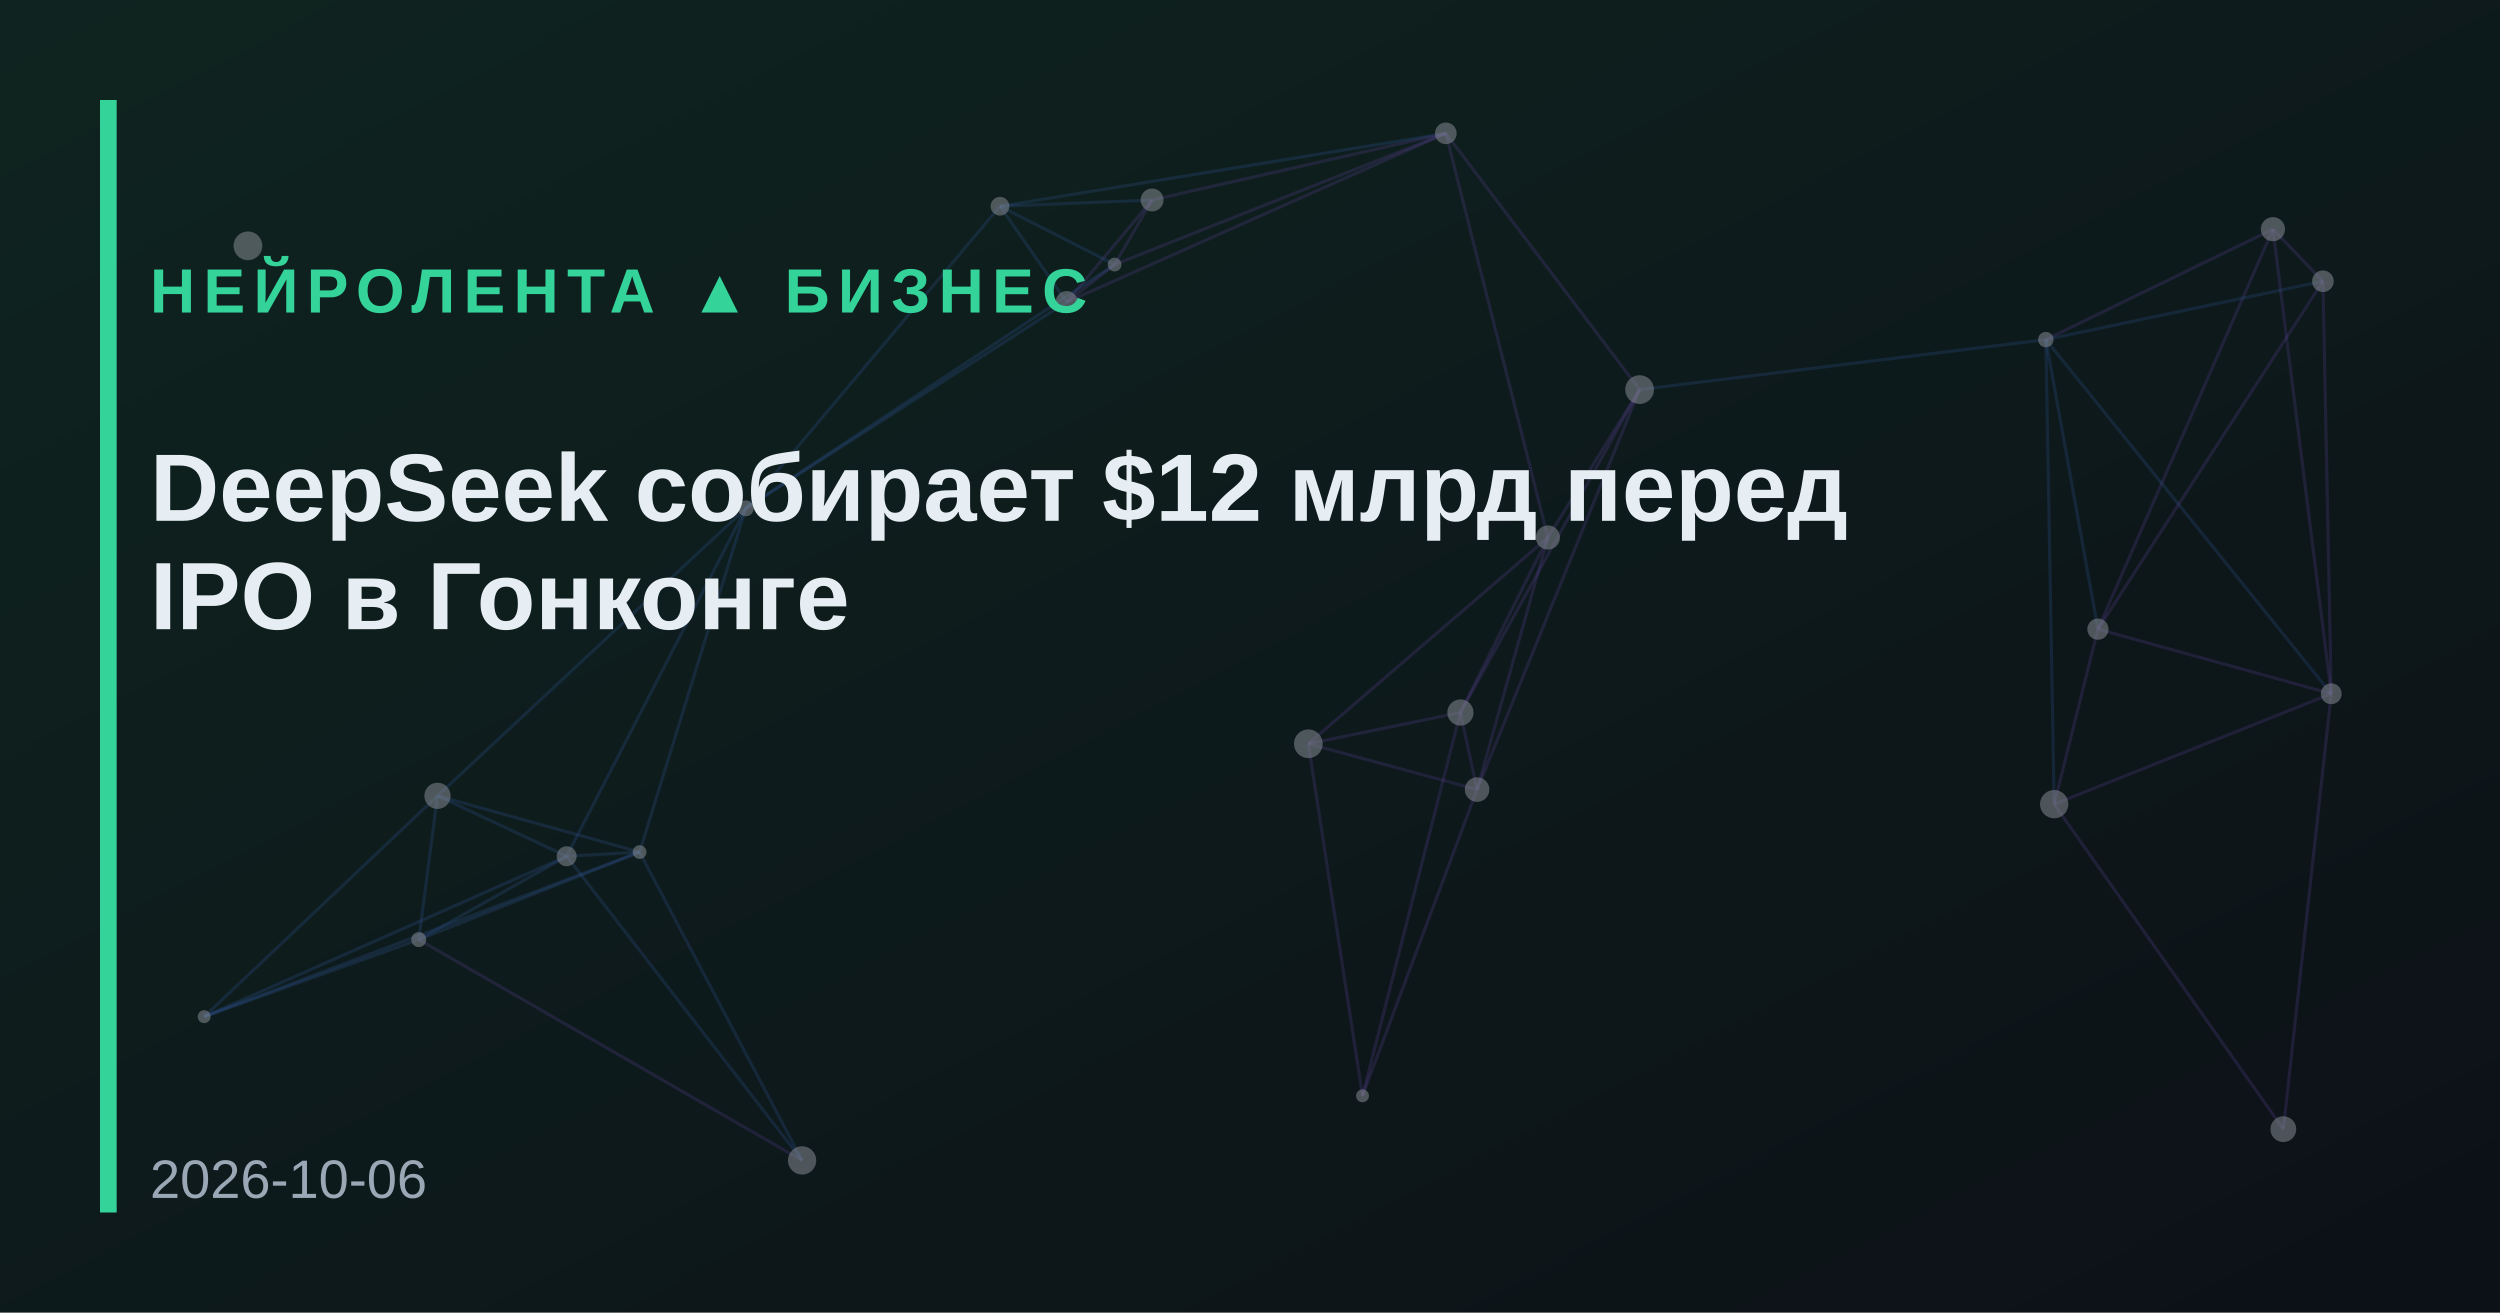
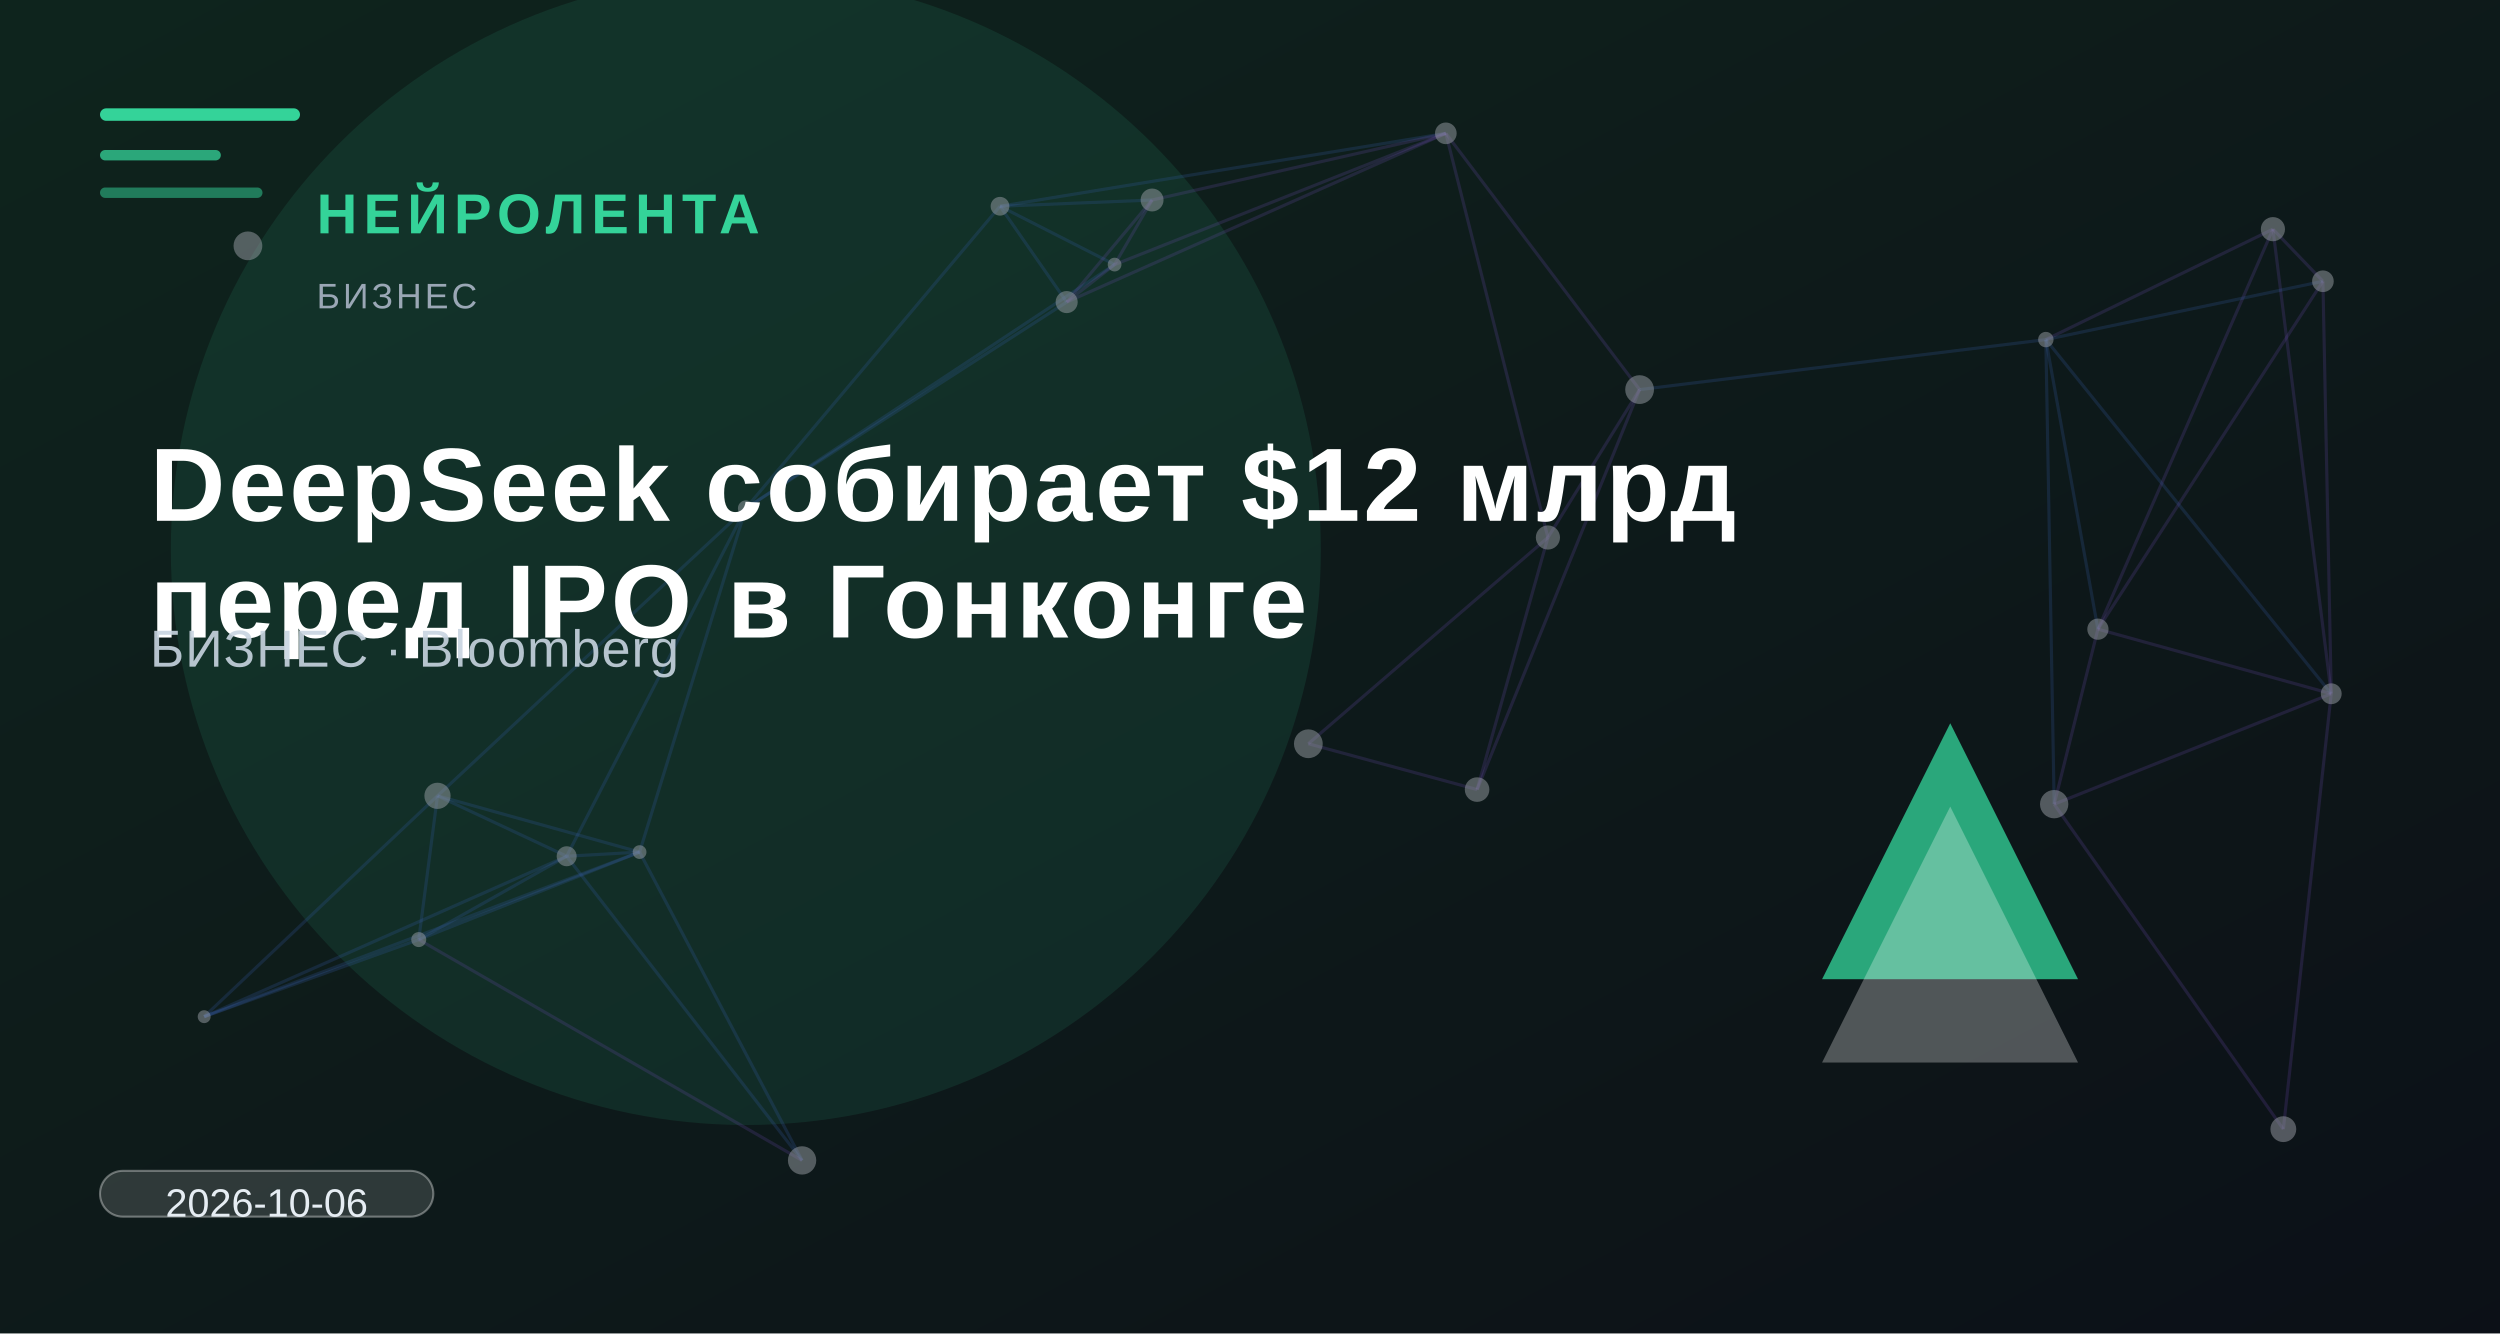
- <svg xmlns="http://www.w3.org/2000/svg" viewBox="0 0 1200 630" width="1200" height="630">
+ <svg xmlns="http://www.w3.org/2000/svg" viewBox="0 0 1200 640" width="1200" height="640">
  <defs>
    <linearGradient id="bg" x1="0" y1="0" x2="1" y2="1">
-       <stop offset="0" stop-color="#123528" />
+       <stop offset="0" stop-color="#103020" />
      <stop offset="1" stop-color="#0d1117" />
    </linearGradient>
+     <linearGradient id="glow" x1="0" y1="0" x2="1" y2="0">
+       <stop offset="0" stop-color="#34d399" stop-opacity="0.9" />
+       <stop offset="1" stop-color="#34d399" stop-opacity="0.9" />
+     </linearGradient>
  </defs>
-   <rect width="1200" height="630" fill="url(#bg)" />
-   <line x1="358" y1="244" x2="480" y2="99" stroke="#4f8cff" stroke-opacity="0.25" stroke-width="1.5" />
-   <line x1="358" y1="244" x2="307" y2="409" stroke="#4f8cff" stroke-opacity="0.25" stroke-width="1.5" />
-   <line x1="358" y1="244" x2="272" y2="411" stroke="#4f8cff" stroke-opacity="0.25" stroke-width="1.5" />
-   <line x1="358" y1="244" x2="512" y2="145" stroke="#4f8cff" stroke-opacity="0.25" stroke-width="1.5" />
-   <line x1="358" y1="244" x2="210" y2="382" stroke="#4f8cff" stroke-opacity="0.25" stroke-width="1.5" />
-   <line x1="358" y1="244" x2="535" y2="127" stroke="#4f8cff" stroke-opacity="0.25" stroke-width="1.5" />
-   <line x1="1091" y1="110" x2="982" y2="163" stroke="#9d6bff" stroke-opacity="0.25" stroke-width="1.5" />
-   <line x1="1091" y1="110" x2="1115" y2="135" stroke="#9d6bff" stroke-opacity="0.25" stroke-width="1.5" />
-   <line x1="1091" y1="110" x2="1119" y2="333" stroke="#9d6bff" stroke-opacity="0.25" stroke-width="1.5" />
-   <line x1="1091" y1="110" x2="1007" y2="302" stroke="#9d6bff" stroke-opacity="0.25" stroke-width="1.5" />
-   <line x1="982" y1="163" x2="1115" y2="135" stroke="#4f8cff" stroke-opacity="0.25" stroke-width="1.5" />
-   <line x1="982" y1="163" x2="1119" y2="333" stroke="#4f8cff" stroke-opacity="0.25" stroke-width="1.5" />
-   <line x1="982" y1="163" x2="986" y2="386" stroke="#4f8cff" stroke-opacity="0.25" stroke-width="1.5" />
-   <line x1="982" y1="163" x2="1007" y2="302" stroke="#4f8cff" stroke-opacity="0.25" stroke-width="1.5" />
-   <line x1="982" y1="163" x2="787" y2="187" stroke="#4f8cff" stroke-opacity="0.25" stroke-width="1.5" />
-   <line x1="480" y1="99" x2="694" y2="64" stroke="#4f8cff" stroke-opacity="0.25" stroke-width="1.5" />
-   <line x1="480" y1="99" x2="512" y2="145" stroke="#4f8cff" stroke-opacity="0.25" stroke-width="1.5" />
-   <line x1="480" y1="99" x2="553" y2="96" stroke="#4f8cff" stroke-opacity="0.25" stroke-width="1.5" />
-   <line x1="480" y1="99" x2="535" y2="127" stroke="#4f8cff" stroke-opacity="0.25" stroke-width="1.5" />
-   <line x1="1115" y1="135" x2="1119" y2="333" stroke="#9d6bff" stroke-opacity="0.25" stroke-width="1.5" />
-   <line x1="1115" y1="135" x2="1007" y2="302" stroke="#9d6bff" stroke-opacity="0.25" stroke-width="1.5" />
-   <line x1="98" y1="488" x2="307" y2="409" stroke="#4f8cff" stroke-opacity="0.25" stroke-width="1.5" />
-   <line x1="98" y1="488" x2="272" y2="411" stroke="#4f8cff" stroke-opacity="0.25" stroke-width="1.5" />
-   <line x1="98" y1="488" x2="201" y2="451" stroke="#4f8cff" stroke-opacity="0.25" stroke-width="1.5" />
-   <line x1="98" y1="488" x2="210" y2="382" stroke="#4f8cff" stroke-opacity="0.25" stroke-width="1.5" />
-   <line x1="1119" y1="333" x2="1096" y2="542" stroke="#9d6bff" stroke-opacity="0.25" stroke-width="1.5" />
-   <line x1="1119" y1="333" x2="986" y2="386" stroke="#9d6bff" stroke-opacity="0.25" stroke-width="1.5" />
-   <line x1="1119" y1="333" x2="1007" y2="302" stroke="#9d6bff" stroke-opacity="0.25" stroke-width="1.5" />
-   <line x1="307" y1="409" x2="272" y2="411" stroke="#4f8cff" stroke-opacity="0.25" stroke-width="1.5" />
-   <line x1="307" y1="409" x2="385" y2="557" stroke="#4f8cff" stroke-opacity="0.25" stroke-width="1.5" />
-   <line x1="307" y1="409" x2="201" y2="451" stroke="#4f8cff" stroke-opacity="0.25" stroke-width="1.5" />
-   <line x1="307" y1="409" x2="210" y2="382" stroke="#4f8cff" stroke-opacity="0.25" stroke-width="1.5" />
-   <line x1="272" y1="411" x2="385" y2="557" stroke="#4f8cff" stroke-opacity="0.25" stroke-width="1.5" />
-   <line x1="272" y1="411" x2="201" y2="451" stroke="#4f8cff" stroke-opacity="0.25" stroke-width="1.5" />
-   <line x1="272" y1="411" x2="210" y2="382" stroke="#4f8cff" stroke-opacity="0.25" stroke-width="1.5" />
-   <line x1="385" y1="557" x2="201" y2="451" stroke="#9d6bff" stroke-opacity="0.25" stroke-width="1.5" />
-   <line x1="1096" y1="542" x2="986" y2="386" stroke="#9d6bff" stroke-opacity="0.25" stroke-width="1.5" />
-   <line x1="694" y1="64" x2="512" y2="145" stroke="#9d6bff" stroke-opacity="0.25" stroke-width="1.5" />
-   <line x1="694" y1="64" x2="553" y2="96" stroke="#9d6bff" stroke-opacity="0.25" stroke-width="1.5" />
-   <line x1="694" y1="64" x2="743" y2="258" stroke="#9d6bff" stroke-opacity="0.25" stroke-width="1.5" />
-   <line x1="694" y1="64" x2="787" y2="187" stroke="#9d6bff" stroke-opacity="0.25" stroke-width="1.5" />
-   <line x1="694" y1="64" x2="535" y2="127" stroke="#9d6bff" stroke-opacity="0.25" stroke-width="1.5" />
-   <line x1="709" y1="379" x2="628" y2="357" stroke="#9d6bff" stroke-opacity="0.25" stroke-width="1.5" />
-   <line x1="709" y1="379" x2="743" y2="258" stroke="#9d6bff" stroke-opacity="0.25" stroke-width="1.5" />
-   <line x1="709" y1="379" x2="787" y2="187" stroke="#9d6bff" stroke-opacity="0.25" stroke-width="1.5" />
-   <line x1="709" y1="379" x2="701" y2="342" stroke="#9d6bff" stroke-opacity="0.25" stroke-width="1.5" />
-   <line x1="709" y1="379" x2="654" y2="526" stroke="#9d6bff" stroke-opacity="0.25" stroke-width="1.5" />
-   <line x1="512" y1="145" x2="553" y2="96" stroke="#9d6bff" stroke-opacity="0.25" stroke-width="1.5" />
-   <line x1="512" y1="145" x2="535" y2="127" stroke="#9d6bff" stroke-opacity="0.25" stroke-width="1.5" />
-   <line x1="553" y1="96" x2="535" y2="127" stroke="#9d6bff" stroke-opacity="0.25" stroke-width="1.5" />
-   <line x1="201" y1="451" x2="210" y2="382" stroke="#4f8cff" stroke-opacity="0.25" stroke-width="1.5" />
-   <line x1="986" y1="386" x2="1007" y2="302" stroke="#9d6bff" stroke-opacity="0.25" stroke-width="1.5" />
-   <line x1="628" y1="357" x2="743" y2="258" stroke="#9d6bff" stroke-opacity="0.25" stroke-width="1.5" />
-   <line x1="628" y1="357" x2="701" y2="342" stroke="#9d6bff" stroke-opacity="0.25" stroke-width="1.5" />
-   <line x1="628" y1="357" x2="654" y2="526" stroke="#9d6bff" stroke-opacity="0.25" stroke-width="1.5" />
-   <line x1="743" y1="258" x2="787" y2="187" stroke="#9d6bff" stroke-opacity="0.25" stroke-width="1.5" />
-   <line x1="743" y1="258" x2="701" y2="342" stroke="#9d6bff" stroke-opacity="0.25" stroke-width="1.5" />
-   <line x1="787" y1="187" x2="701" y2="342" stroke="#9d6bff" stroke-opacity="0.25" stroke-width="1.5" />
-   <line x1="701" y1="342" x2="654" y2="526" stroke="#9d6bff" stroke-opacity="0.25" stroke-width="1.5" />
-   <circle cx="358" cy="244" r="3.8" fill="#e6edf3" fill-opacity="0.55" />
-   <circle cx="1091" cy="110" r="5.8" fill="#e6edf3" fill-opacity="0.55" />
-   <circle cx="982" cy="163" r="3.7" fill="#e6edf3" fill-opacity="0.55" />
-   <circle cx="480" cy="99" r="4.5" fill="#e6edf3" fill-opacity="0.55" />
-   <circle cx="1115" cy="135" r="5.2" fill="#e6edf3" fill-opacity="0.55" />
-   <circle cx="98" cy="488" r="3.1" fill="#e6edf3" fill-opacity="0.55" />
-   <circle cx="1119" cy="333" r="5.0" fill="#e6edf3" fill-opacity="0.55" />
-   <circle cx="307" cy="409" r="3.3" fill="#e6edf3" fill-opacity="0.55" />
-   <circle cx="272" cy="411" r="4.8" fill="#e6edf3" fill-opacity="0.55" />
-   <circle cx="385" cy="557" r="6.8" fill="#e6edf3" fill-opacity="0.55" />
-   <circle cx="1096" cy="542" r="6.2" fill="#e6edf3" fill-opacity="0.55" />
-   <circle cx="694" cy="64" r="5.2" fill="#e6edf3" fill-opacity="0.55" />
-   <circle cx="709" cy="379" r="5.9" fill="#e6edf3" fill-opacity="0.55" />
-   <circle cx="512" cy="145" r="5.3" fill="#e6edf3" fill-opacity="0.55" />
-   <circle cx="553" cy="96" r="5.5" fill="#e6edf3" fill-opacity="0.55" />
-   <circle cx="201" cy="451" r="3.6" fill="#e6edf3" fill-opacity="0.55" />
-   <circle cx="986" cy="386" r="6.8" fill="#e6edf3" fill-opacity="0.55" />
-   <circle cx="119" cy="118" r="6.9" fill="#e6edf3" fill-opacity="0.55" />
-   <circle cx="210" cy="382" r="6.3" fill="#e6edf3" fill-opacity="0.55" />
-   <circle cx="628" cy="357" r="6.9" fill="#e6edf3" fill-opacity="0.55" />
-   <circle cx="743" cy="258" r="5.8" fill="#e6edf3" fill-opacity="0.55" />
-   <circle cx="1007" cy="302" r="5.1" fill="#e6edf3" fill-opacity="0.55" />
-   <circle cx="787" cy="187" r="6.9" fill="#e6edf3" fill-opacity="0.55" />
-   <circle cx="535" cy="127" r="3.3" fill="#e6edf3" fill-opacity="0.55" />
-   <circle cx="701" cy="342" r="6.3" fill="#e6edf3" fill-opacity="0.55" />
-   <circle cx="654" cy="526" r="3.1" fill="#e6edf3" fill-opacity="0.55" />
-   <rect x="0" y="0" width="1200" height="630" fill="#0d1117" fill-opacity="0.45" />
-   <rect x="48" y="48" width="8" height="534" fill="#34d399" />
-   <text x="72" y="150" font-family="Arial, sans-serif" font-size="30" font-weight="bold" fill="#34d399" letter-spacing="4">НЕЙРОЛЕНТА ▲ БИЗНЕС</text>
-   <text x="72" y="250" font-family="Arial, sans-serif" font-size="46" font-weight="bold" fill="#e6edf3">
-     <tspan x="72" dy="0">DeepSeek собирает $12 млрд перед</tspan>
-     <tspan x="72" dy="52">IPO в Гонконге</tspan>
+   <rect width="1200" height="640" fill="url(#bg)" />
+   <circle cx="358" cy="264" r="276" fill="url(#glow)" opacity="0.18" />
+   <line x1="358" y1="244" x2="480" y2="99" stroke="#4f8cff" stroke-opacity="0.22" stroke-width="1.5" />
+   <line x1="358" y1="244" x2="307" y2="409" stroke="#4f8cff" stroke-opacity="0.22" stroke-width="1.5" />
+   <line x1="358" y1="244" x2="272" y2="411" stroke="#4f8cff" stroke-opacity="0.22" stroke-width="1.5" />
+   <line x1="358" y1="244" x2="512" y2="145" stroke="#4f8cff" stroke-opacity="0.22" stroke-width="1.5" />
+   <line x1="358" y1="244" x2="210" y2="382" stroke="#4f8cff" stroke-opacity="0.22" stroke-width="1.5" />
+   <line x1="358" y1="244" x2="535" y2="127" stroke="#4f8cff" stroke-opacity="0.22" stroke-width="1.5" />
+   <line x1="1091" y1="110" x2="982" y2="163" stroke="#9d6bff" stroke-opacity="0.22" stroke-width="1.5" />
+   <line x1="1091" y1="110" x2="1115" y2="135" stroke="#9d6bff" stroke-opacity="0.22" stroke-width="1.5" />
+   <line x1="1091" y1="110" x2="1119" y2="333" stroke="#9d6bff" stroke-opacity="0.22" stroke-width="1.5" />
+   <line x1="1091" y1="110" x2="1007" y2="302" stroke="#9d6bff" stroke-opacity="0.22" stroke-width="1.5" />
+   <line x1="982" y1="163" x2="1115" y2="135" stroke="#4f8cff" stroke-opacity="0.22" stroke-width="1.5" />
+   <line x1="982" y1="163" x2="1119" y2="333" stroke="#4f8cff" stroke-opacity="0.22" stroke-width="1.5" />
+   <line x1="982" y1="163" x2="986" y2="386" stroke="#4f8cff" stroke-opacity="0.22" stroke-width="1.5" />
+   <line x1="982" y1="163" x2="1007" y2="302" stroke="#4f8cff" stroke-opacity="0.22" stroke-width="1.5" />
+   <line x1="982" y1="163" x2="787" y2="187" stroke="#4f8cff" stroke-opacity="0.22" stroke-width="1.5" />
+   <line x1="480" y1="99" x2="694" y2="64" stroke="#4f8cff" stroke-opacity="0.22" stroke-width="1.5" />
+   <line x1="480" y1="99" x2="512" y2="145" stroke="#4f8cff" stroke-opacity="0.22" stroke-width="1.5" />
+   <line x1="480" y1="99" x2="553" y2="96" stroke="#4f8cff" stroke-opacity="0.22" stroke-width="1.5" />
+   <line x1="480" y1="99" x2="535" y2="127" stroke="#4f8cff" stroke-opacity="0.22" stroke-width="1.5" />
+   <line x1="1115" y1="135" x2="1119" y2="333" stroke="#9d6bff" stroke-opacity="0.22" stroke-width="1.5" />
+   <line x1="1115" y1="135" x2="1007" y2="302" stroke="#9d6bff" stroke-opacity="0.22" stroke-width="1.5" />
+   <line x1="98" y1="488" x2="307" y2="409" stroke="#4f8cff" stroke-opacity="0.22" stroke-width="1.5" />
+   <line x1="98" y1="488" x2="272" y2="411" stroke="#4f8cff" stroke-opacity="0.22" stroke-width="1.5" />
+   <line x1="98" y1="488" x2="201" y2="451" stroke="#4f8cff" stroke-opacity="0.22" stroke-width="1.5" />
+   <line x1="98" y1="488" x2="210" y2="382" stroke="#4f8cff" stroke-opacity="0.22" stroke-width="1.5" />
+   <line x1="1119" y1="333" x2="1096" y2="542" stroke="#9d6bff" stroke-opacity="0.22" stroke-width="1.5" />
+   <line x1="1119" y1="333" x2="986" y2="386" stroke="#9d6bff" stroke-opacity="0.22" stroke-width="1.5" />
+   <line x1="1119" y1="333" x2="1007" y2="302" stroke="#9d6bff" stroke-opacity="0.22" stroke-width="1.5" />
+   <line x1="307" y1="409" x2="272" y2="411" stroke="#4f8cff" stroke-opacity="0.22" stroke-width="1.5" />
+   <line x1="307" y1="409" x2="385" y2="557" stroke="#4f8cff" stroke-opacity="0.22" stroke-width="1.5" />
+   <line x1="307" y1="409" x2="201" y2="451" stroke="#4f8cff" stroke-opacity="0.22" stroke-width="1.5" />
+   <line x1="307" y1="409" x2="210" y2="382" stroke="#4f8cff" stroke-opacity="0.22" stroke-width="1.5" />
+   <line x1="272" y1="411" x2="385" y2="557" stroke="#4f8cff" stroke-opacity="0.22" stroke-width="1.5" />
+   <line x1="272" y1="411" x2="201" y2="451" stroke="#4f8cff" stroke-opacity="0.22" stroke-width="1.5" />
+   <line x1="272" y1="411" x2="210" y2="382" stroke="#4f8cff" stroke-opacity="0.22" stroke-width="1.5" />
+   <line x1="385" y1="557" x2="201" y2="451" stroke="#9d6bff" stroke-opacity="0.22" stroke-width="1.5" />
+   <line x1="1096" y1="542" x2="986" y2="386" stroke="#9d6bff" stroke-opacity="0.22" stroke-width="1.5" />
+   <line x1="694" y1="64" x2="512" y2="145" stroke="#9d6bff" stroke-opacity="0.22" stroke-width="1.5" />
+   <line x1="694" y1="64" x2="553" y2="96" stroke="#9d6bff" stroke-opacity="0.22" stroke-width="1.5" />
+   <line x1="694" y1="64" x2="743" y2="258" stroke="#9d6bff" stroke-opacity="0.22" stroke-width="1.5" />
+   <line x1="694" y1="64" x2="787" y2="187" stroke="#9d6bff" stroke-opacity="0.22" stroke-width="1.5" />
+   <line x1="694" y1="64" x2="535" y2="127" stroke="#9d6bff" stroke-opacity="0.22" stroke-width="1.5" />
+   <line x1="709" y1="379" x2="628" y2="357" stroke="#9d6bff" stroke-opacity="0.22" stroke-width="1.5" />
+   <line x1="709" y1="379" x2="743" y2="258" stroke="#9d6bff" stroke-opacity="0.22" stroke-width="1.5" />
+   <line x1="709" y1="379" x2="787" y2="187" stroke="#9d6bff" stroke-opacity="0.22" stroke-width="1.5" />
+   <line x1="512" y1="145" x2="553" y2="96" stroke="#9d6bff" stroke-opacity="0.22" stroke-width="1.5" />
+   <line x1="512" y1="145" x2="535" y2="127" stroke="#9d6bff" stroke-opacity="0.22" stroke-width="1.5" />
+   <line x1="553" y1="96" x2="535" y2="127" stroke="#9d6bff" stroke-opacity="0.22" stroke-width="1.5" />
+   <line x1="201" y1="451" x2="210" y2="382" stroke="#4f8cff" stroke-opacity="0.22" stroke-width="1.5" />
+   <line x1="986" y1="386" x2="1007" y2="302" stroke="#9d6bff" stroke-opacity="0.22" stroke-width="1.5" />
+   <line x1="628" y1="357" x2="743" y2="258" stroke="#9d6bff" stroke-opacity="0.22" stroke-width="1.5" />
+   <line x1="743" y1="258" x2="787" y2="187" stroke="#9d6bff" stroke-opacity="0.22" stroke-width="1.5" />
+   <circle cx="358" cy="244" r="3.8" fill="#e6edf3" fill-opacity="0.5" />
+   <circle cx="1091" cy="110" r="5.8" fill="#e6edf3" fill-opacity="0.5" />
+   <circle cx="982" cy="163" r="3.7" fill="#e6edf3" fill-opacity="0.5" />
+   <circle cx="480" cy="99" r="4.5" fill="#e6edf3" fill-opacity="0.5" />
+   <circle cx="1115" cy="135" r="5.2" fill="#e6edf3" fill-opacity="0.5" />
+   <circle cx="98" cy="488" r="3.1" fill="#e6edf3" fill-opacity="0.5" />
+   <circle cx="1119" cy="333" r="5.0" fill="#e6edf3" fill-opacity="0.5" />
+   <circle cx="307" cy="409" r="3.3" fill="#e6edf3" fill-opacity="0.5" />
+   <circle cx="272" cy="411" r="4.8" fill="#e6edf3" fill-opacity="0.5" />
+   <circle cx="385" cy="557" r="6.8" fill="#e6edf3" fill-opacity="0.5" />
+   <circle cx="1096" cy="542" r="6.2" fill="#e6edf3" fill-opacity="0.5" />
+   <circle cx="694" cy="64" r="5.2" fill="#e6edf3" fill-opacity="0.5" />
+   <circle cx="709" cy="379" r="5.9" fill="#e6edf3" fill-opacity="0.5" />
+   <circle cx="512" cy="145" r="5.3" fill="#e6edf3" fill-opacity="0.5" />
+   <circle cx="553" cy="96" r="5.5" fill="#e6edf3" fill-opacity="0.5" />
+   <circle cx="201" cy="451" r="3.6" fill="#e6edf3" fill-opacity="0.5" />
+   <circle cx="986" cy="386" r="6.8" fill="#e6edf3" fill-opacity="0.5" />
+   <circle cx="119" cy="118" r="6.9" fill="#e6edf3" fill-opacity="0.5" />
+   <circle cx="210" cy="382" r="6.3" fill="#e6edf3" fill-opacity="0.5" />
+   <circle cx="628" cy="357" r="6.9" fill="#e6edf3" fill-opacity="0.5" />
+   <circle cx="743" cy="258" r="5.8" fill="#e6edf3" fill-opacity="0.5" />
+   <circle cx="1007" cy="302" r="5.1" fill="#e6edf3" fill-opacity="0.5" />
+   <circle cx="787" cy="187" r="6.9" fill="#e6edf3" fill-opacity="0.5" />
+   <circle cx="535" cy="127" r="3.3" fill="#e6edf3" fill-opacity="0.5" />
+   <rect x="0" y="0" width="1200" height="640" fill="rgba(13,17,23,0.35)" />
+   <rect x="48" y="52" width="96" height="6" rx="3" fill="#34d399" />
+   <rect x="48" y="72" width="58" height="5" rx="2.5" fill="#34d399" opacity="0.75" />
+   <rect x="48" y="90" width="78" height="5" rx="2.5" fill="#34d399" opacity="0.5" />
+   <text x="152" y="112" font-family="Arial, sans-serif" font-size="27" font-weight="bold" fill="#34d399" letter-spacing="3">НЕЙРОЛЕНТА</text>
+   <text x="152" y="148" font-family="Arial, sans-serif" font-size="17" fill="#9aa7b5" letter-spacing="1.5">БИЗНЕС</text>
+   <rect x="48" y="562" width="160" height="22" rx="11" fill="rgba(255,255,255,0.14)" stroke="rgba(255,255,255,0.35)" />
+   <text x="128" y="584" font-family="Arial, sans-serif" font-size="19" fill="#e6edf3" text-anchor="middle">2026-10-06</text>
+   <text x="72" y="250" font-family="Arial, sans-serif" font-size="50" font-weight="bold" fill="#ffffff" letter-spacing="1.5">
+     <tspan x="72" dy="0">DeepSeek собирает $12 млрд</tspan>
+     <tspan x="72" dy="56">перед IPO в Гонконге</tspan>
  </text>
-   <text x="72" y="575" font-family="Arial, sans-serif" font-size="26" fill="#9aa7b5">2026-10-06</text>
+   <text x="72" y="320" font-family="Arial, sans-serif" font-size="25" fill="#c8d4e0" opacity="0.9" letter-spacing="0.5">БИЗНЕС · Bloomberg</text>
+   <text x="1040" y="470" font-family="Arial, sans-serif" font-size="210" font-weight="bold" fill="url(#glow)" text-anchor="end" opacity="0.85">▲</text>
+   <text x="1040" y="510" font-family="Arial, sans-serif" font-size="210" font-weight="bold" fill="rgba(255,255,255,0.35)" text-anchor="end" opacity="0.8">▲</text>
</svg>
